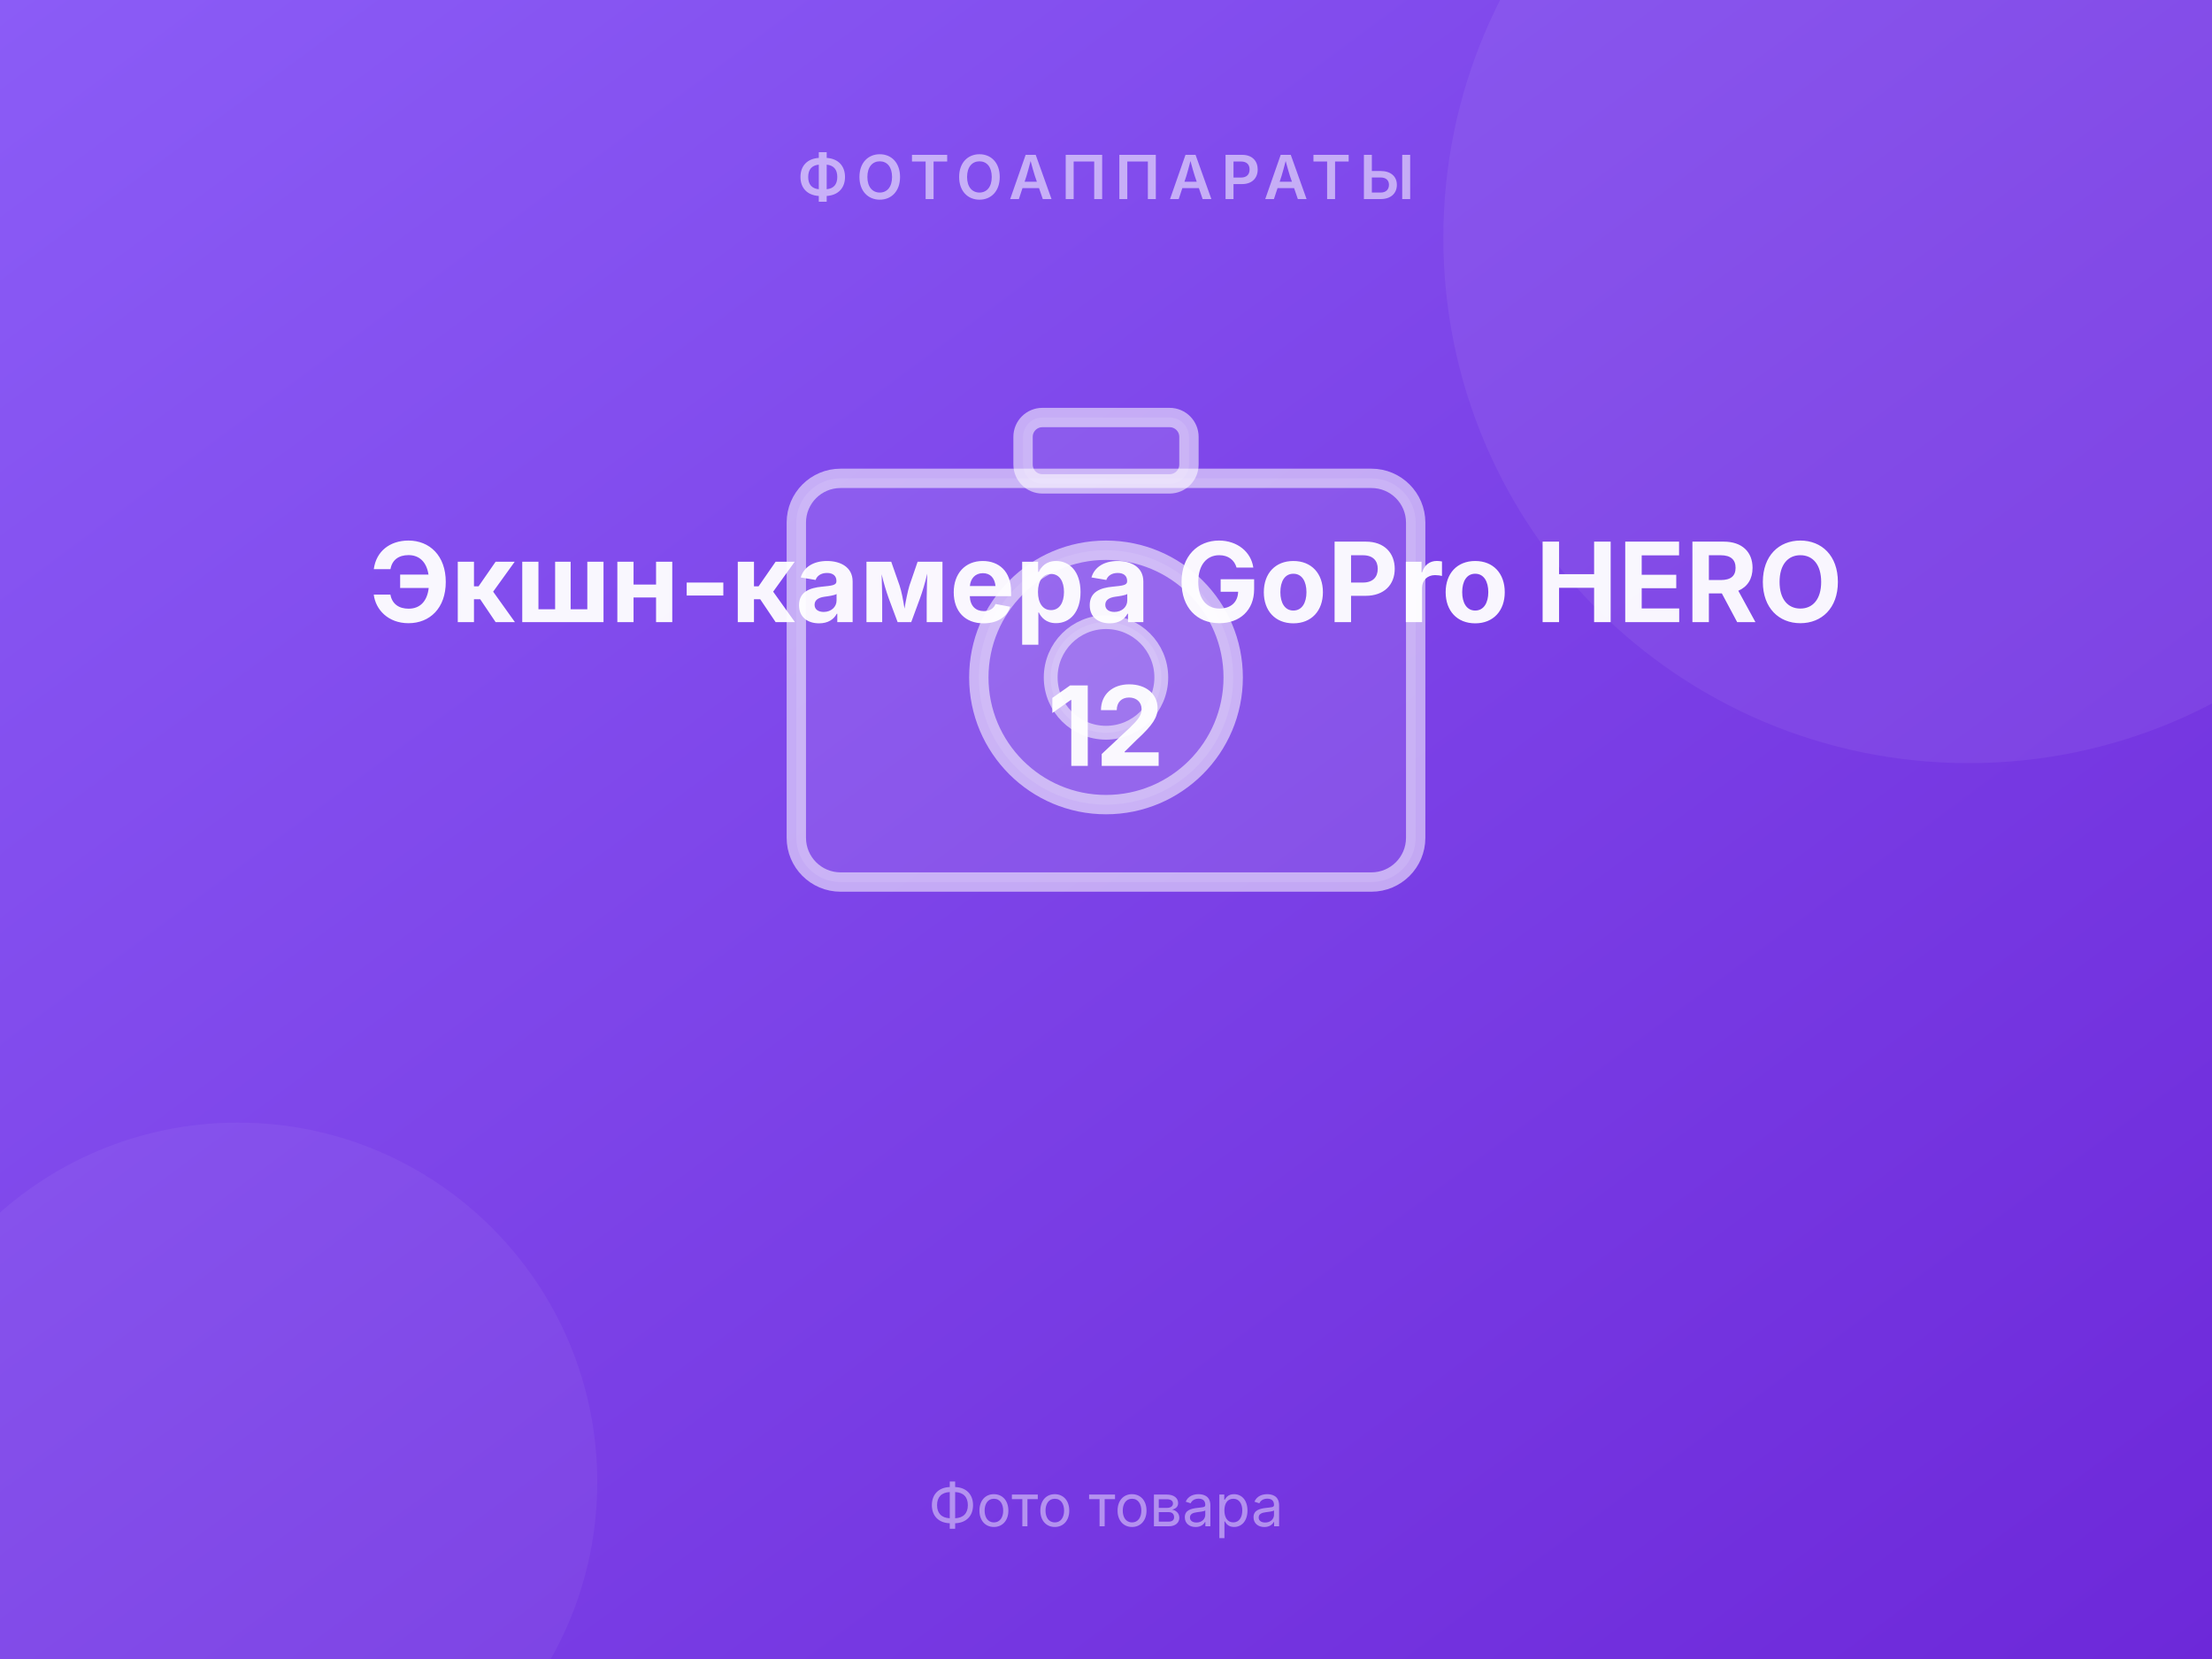
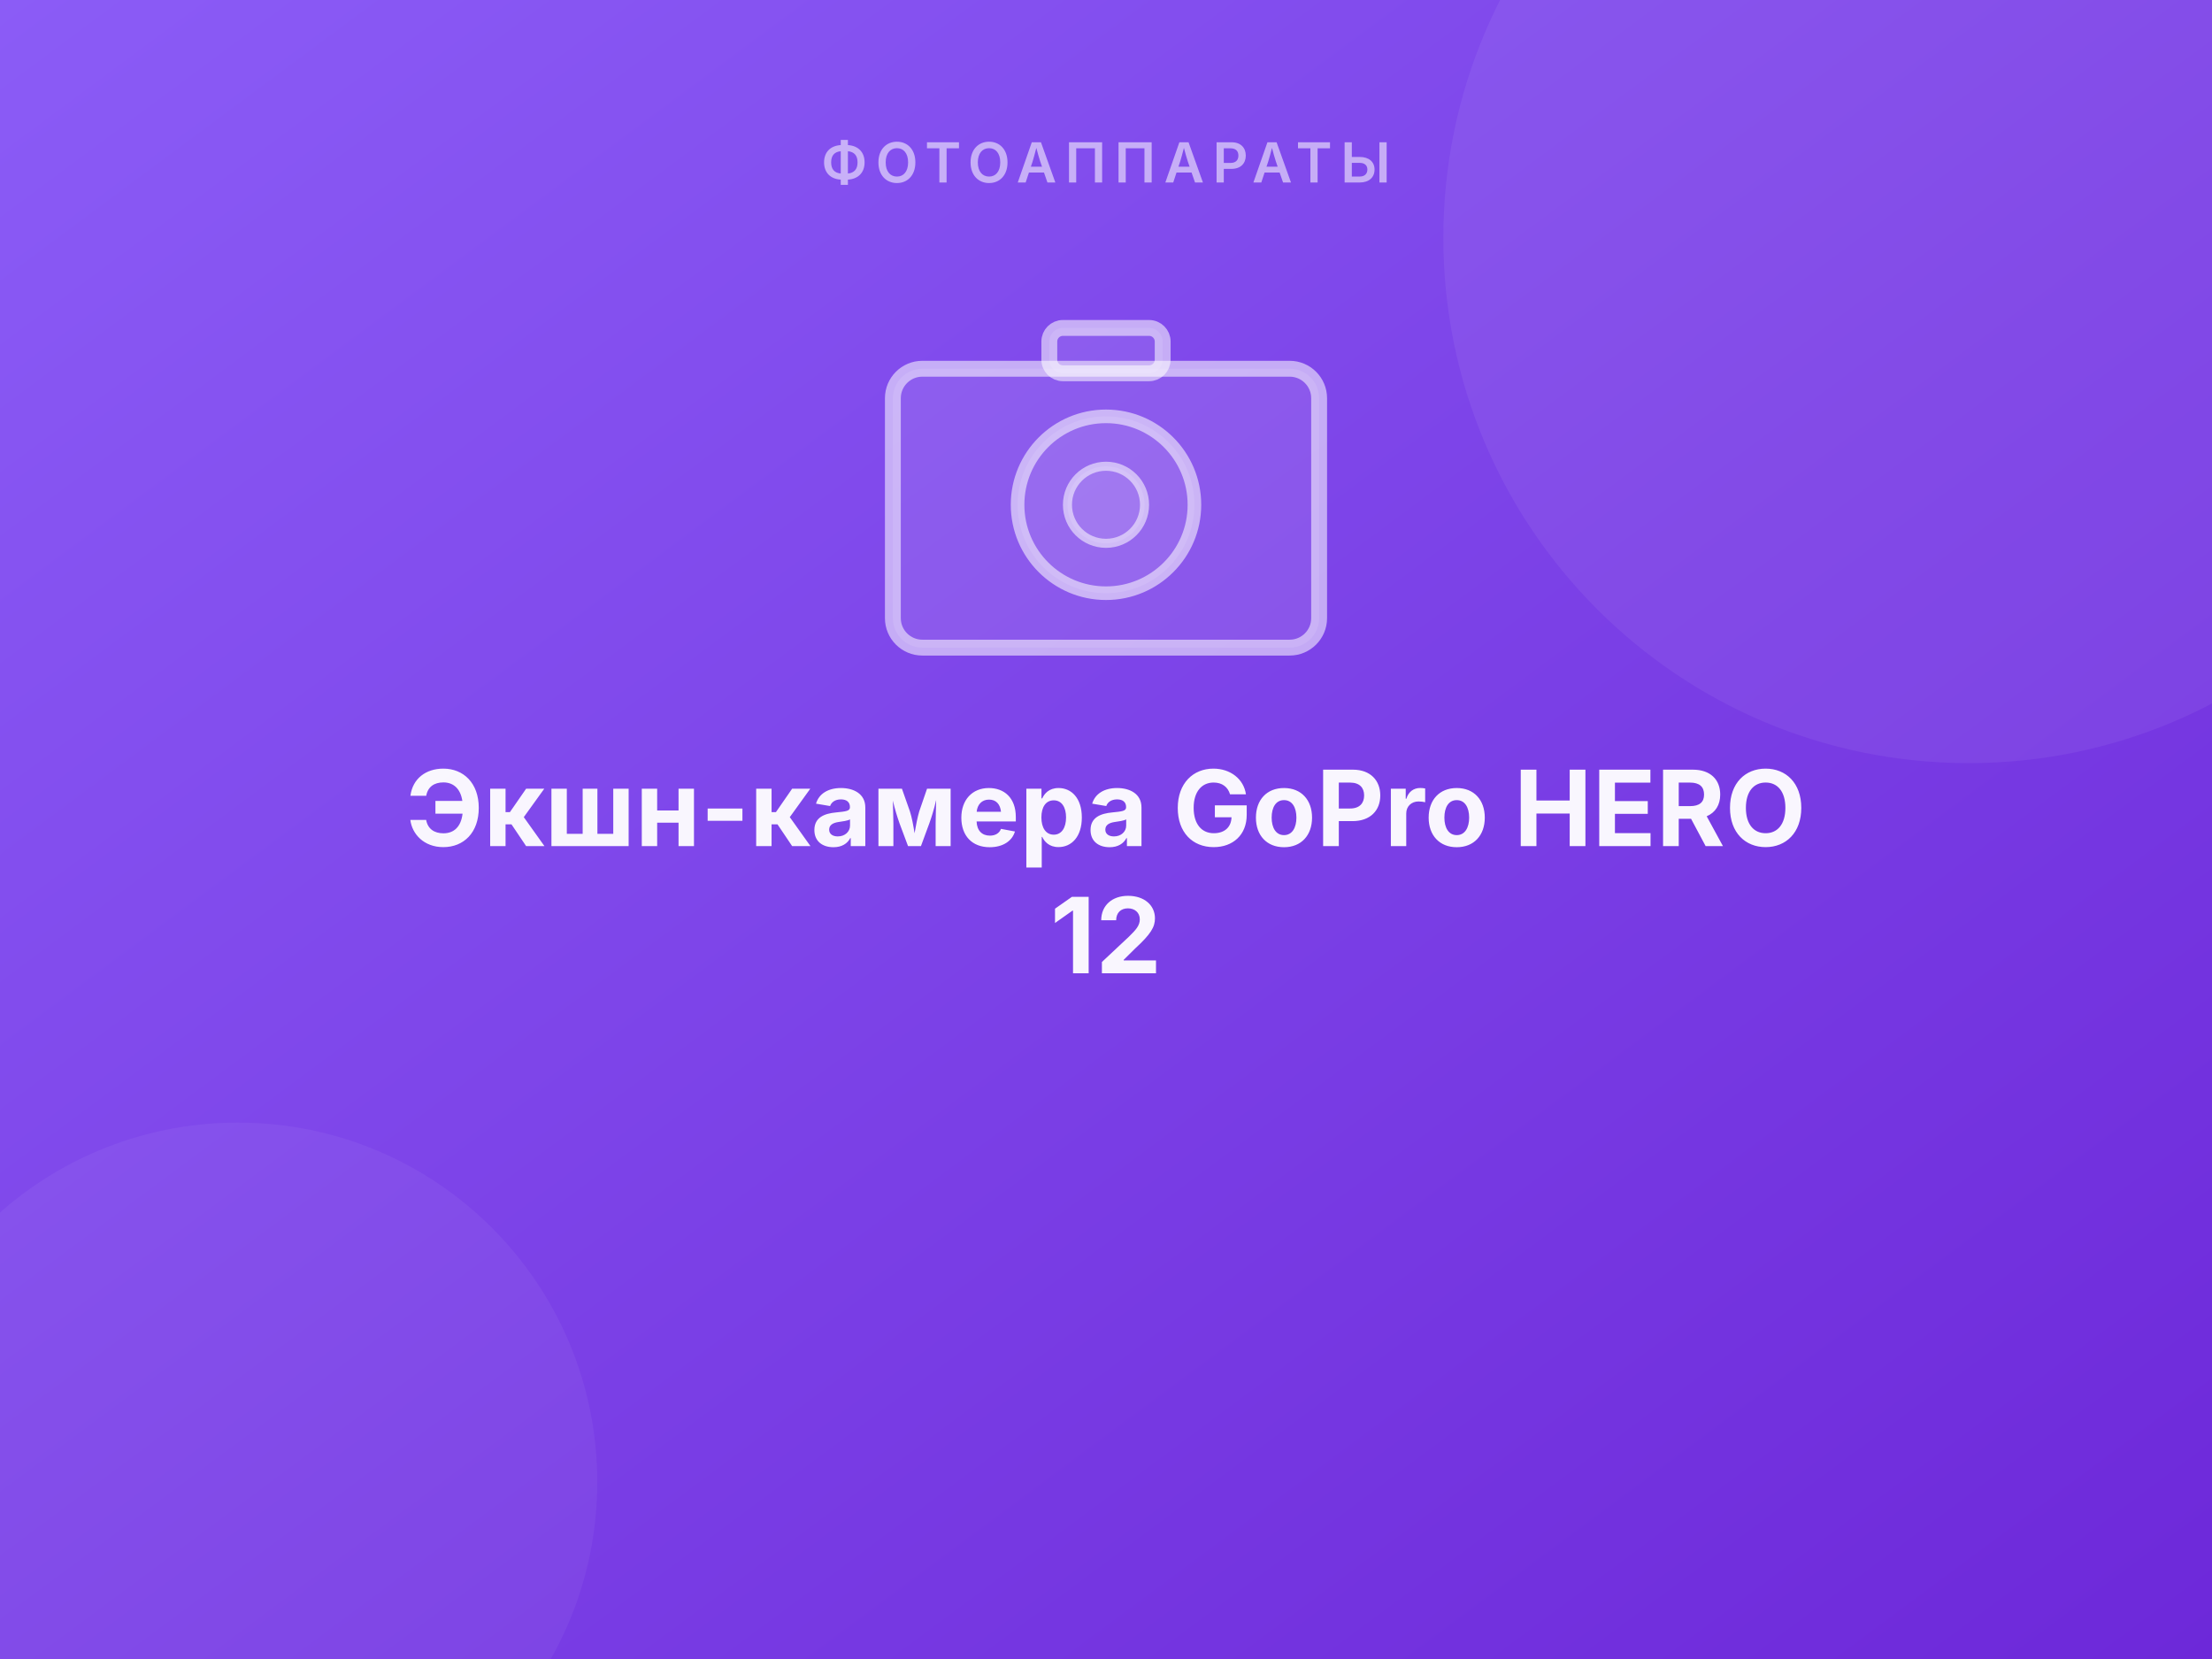
<svg xmlns="http://www.w3.org/2000/svg" font-family="Inter, Segoe UI, Roboto, Arial, sans-serif" width="800" height="600" viewBox="0 0 800 600" role="img" aria-label="Нет фото: Экшн-камера GoPro HERO 12">
  <defs>
    <linearGradient id="ggoprohero12" x1="0" y1="0" x2="1" y2="1">
      <stop offset="0%" stop-color="#8b5cf6" />
      <stop offset="100%" stop-color="#6d28d9" />
    </linearGradient>
  </defs>
  <rect width="800" height="600" fill="url(#ggoprohero12)" />
  <circle cx="712" cy="86" r="190" fill="#ffffff" opacity="0.06" />
  <circle cx="86" cy="536" r="130" fill="#ffffff" opacity="0.05" />
-   <g transform="translate(400 235)" fill="rgba(255,255,255,0.10)" stroke="#ffffff" stroke-opacity="0.55" stroke-width="7" stroke-linejoin="round">
-     <rect x="-112" y="-62" width="224" height="146" rx="16" />
-     <circle cx="0" cy="10" r="46" stroke-width="7" />
-     <circle cx="0" cy="10" r="20" stroke-width="5" />
-     <rect x="-30" y="-84" width="60" height="24" rx="7" />
+   <g transform="translate(400 176) scale(0.82)" fill="rgba(255,255,255,0.10)" stroke="#ffffff" stroke-opacity="0.55" stroke-width="7" stroke-linejoin="round">
+     <rect x="-94" y="-52" width="188" height="123" rx="13" />
+     <circle cx="0" cy="8" r="39" stroke-width="6" />
+     <circle cx="0" cy="8" r="17" stroke-width="4" />
+     <rect x="-25" y="-70" width="50" height="20" rx="6" />
  </g>
-   <text x="400" y="72" text-anchor="middle" font-size="22" font-weight="600" letter-spacing="3" fill="#ffffff" opacity="0.55">ФОТОАППАРАТЫ</text>
-   <text x="400" y="225" text-anchor="middle" font-size="40" font-weight="700" fill="#ffffff" opacity="0.95">Экшн-камера GoPro HERO</text>
-   <text x="400" y="277" text-anchor="middle" font-size="40" font-weight="700" fill="#ffffff" opacity="0.95">12</text>
-   <text x="400" y="552" text-anchor="middle" font-size="21" fill="#ffffff" opacity="0.45">Фото товара</text>
+   <text x="400" y="66" text-anchor="middle" font-size="20" font-weight="600" letter-spacing="3" fill="#ffffff" opacity="0.55">ФОТОАППАРАТЫ</text>
+   <text x="400" y="306" text-anchor="middle" font-size="38" font-weight="700" fill="#ffffff" opacity="0.95">Экшн-камера GoPro HERO</text>
+   <text x="400" y="352" text-anchor="middle" font-size="38" font-weight="700" fill="#ffffff" opacity="0.95">12</text>
</svg>
